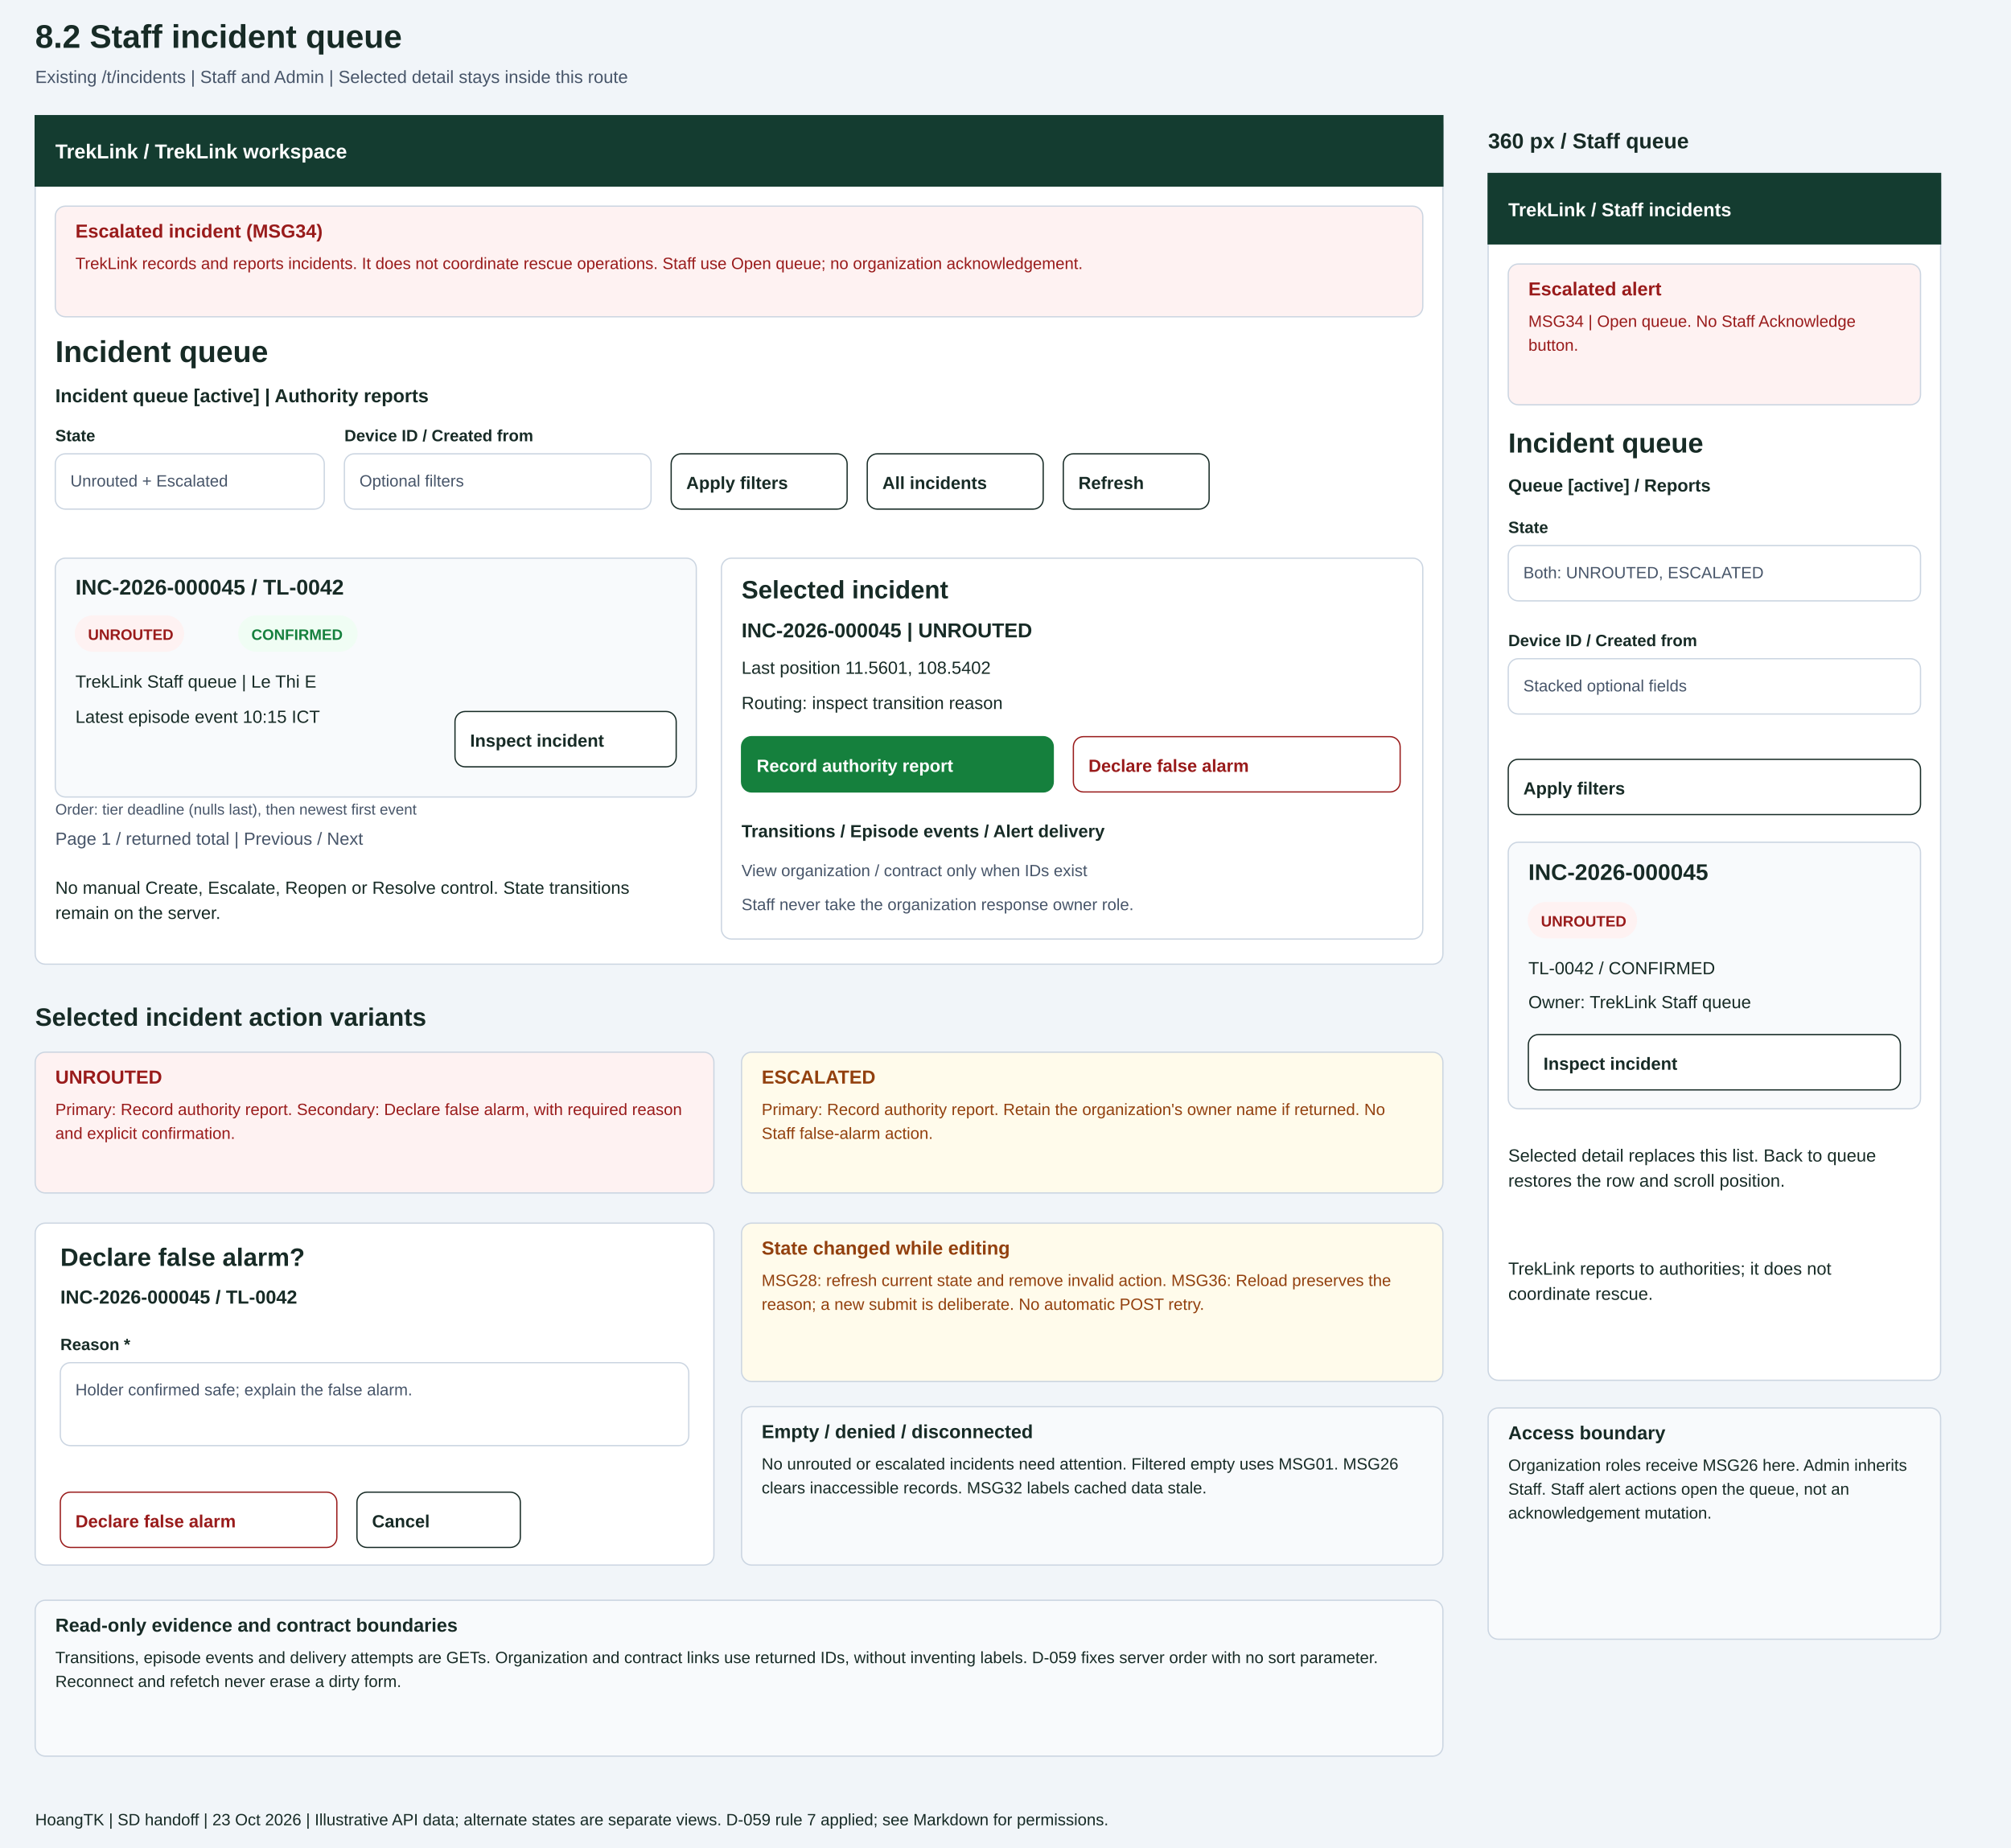
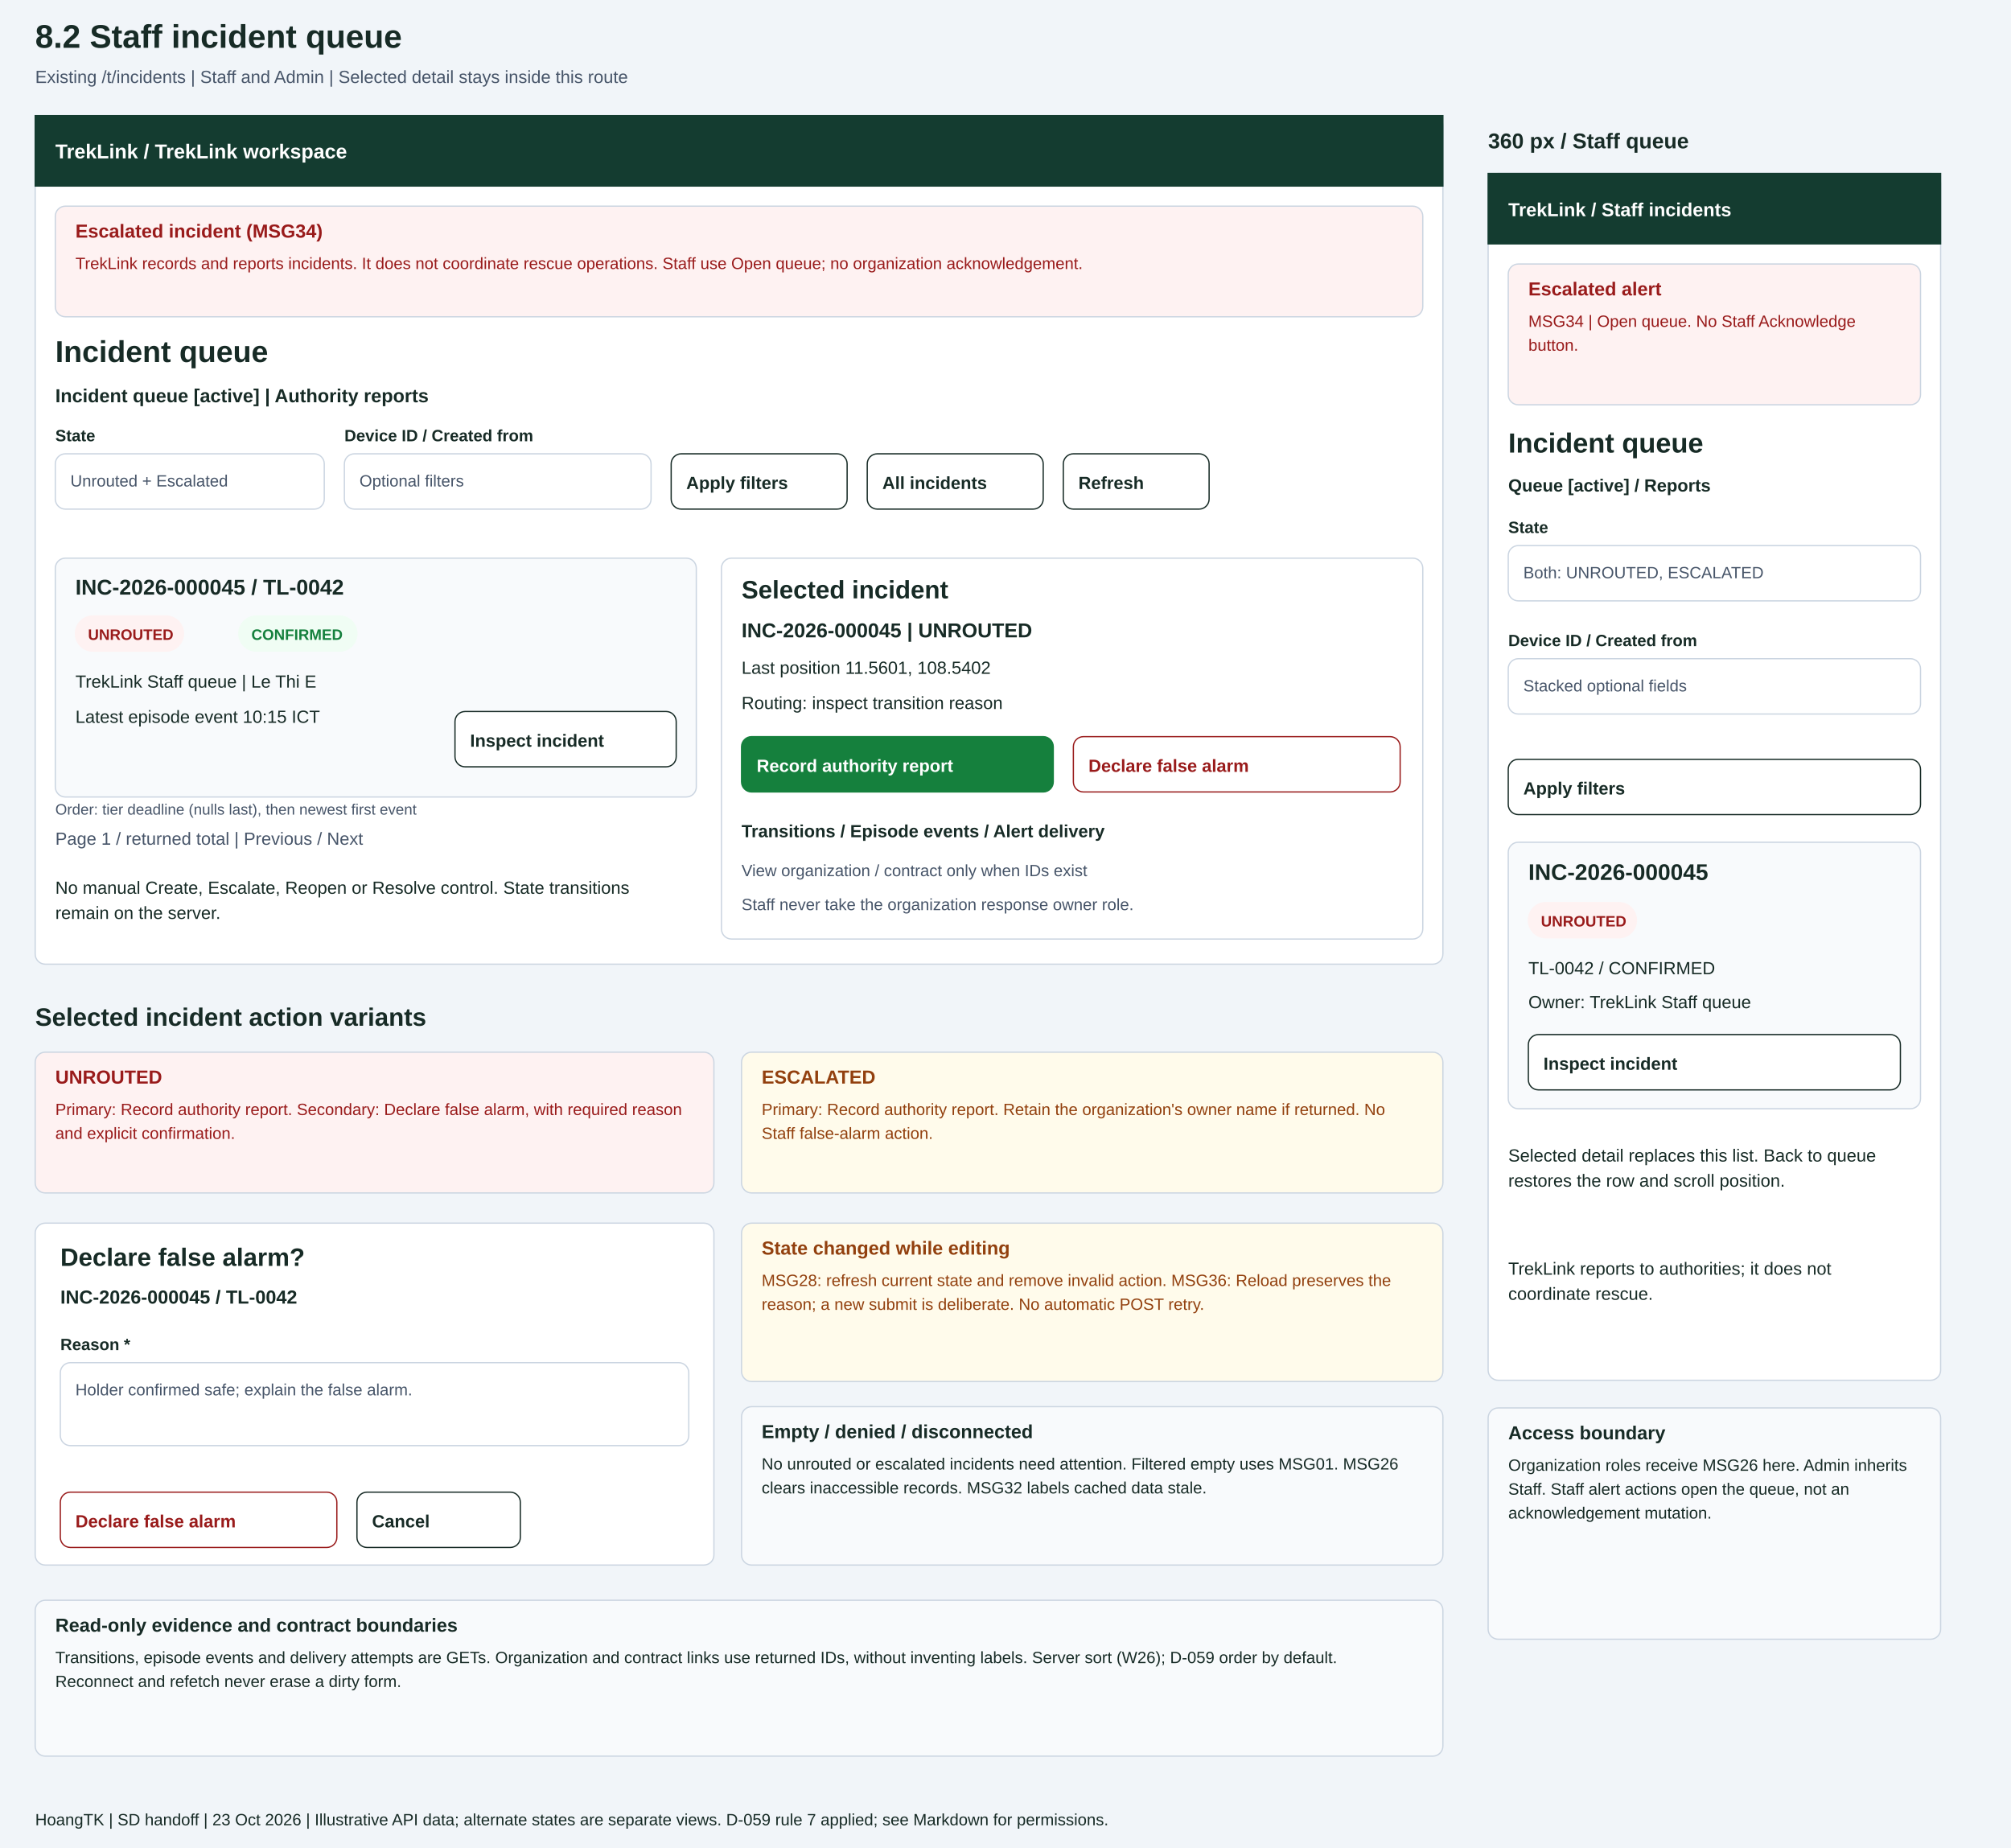
<svg xmlns="http://www.w3.org/2000/svg" width="1600" height="1470" viewBox="0 0 1600 1470" role="img" aria-labelledby="title desc">
  <rect x="0" y="0" width="1600" height="1470" rx="0" fill="#f1f5f9" stroke="#f1f5f9" />
  <text x="28" y="38" fill="#172b26" font-family="Arial, sans-serif" font-size="26" font-weight="700">8.2  Staff incident queue</text>
  <text x="28" y="66" fill="#475569" font-family="Arial, sans-serif" font-size="14" font-weight="400">Existing /t/incidents | Staff and Admin | Selected detail stays inside this route</text>
  <text x="28" y="1452" fill="#172b26" font-family="Arial, sans-serif" font-size="13" font-weight="400">HoangTK | SD handoff | 23 Oct 2026 | Illustrative API data; alternate states are separate views. D-059 rule 7 applied; see Markdown for permissions.</text>
  <rect x="28" y="92" width="1120" height="675" rx="8" fill="white" stroke="#cbd5e1" />
  <rect x="28" y="92" width="1120" height="56" rx="0" fill="#143c30" stroke="#143c30" />
  <text x="44" y="126" fill="white" font-family="Arial, sans-serif" font-size="16" font-weight="700">TrekLink  /  TrekLink workspace</text>
  <rect x="44" y="164" width="1088" height="88" rx="8" fill="#fef2f2" stroke="#cbd5e1" />
  <text x="60" y="189" fill="#991b1b" font-family="Arial, sans-serif" font-size="15" font-weight="700">Escalated incident (MSG34)</text>
  <text x="60" y="214" fill="#991b1b" font-family="Arial, sans-serif" font-size="13" font-weight="400">TrekLink records and reports incidents. It does not coordinate rescue operations. Staff use Open queue; no organization acknowledgement.</text>
  <text x="44" y="288" fill="#172b26" font-family="Arial, sans-serif" font-size="24" font-weight="700">Incident queue</text>
  <text x="44" y="320" fill="#172b26" font-family="Arial, sans-serif" font-size="15" font-weight="700">Incident queue [active]  |  Authority reports</text>
  <text x="44" y="351" fill="#172b26" font-family="Arial, sans-serif" font-size="13" font-weight="700">State</text>
  <rect x="44" y="361" width="214" height="44" rx="8" fill="white" stroke="#cbd5e1" />
  <text x="56" y="387" fill="#475569" font-family="Arial, sans-serif" font-size="13" font-weight="400">Unrouted + Escalated</text>
  <text x="274" y="351" fill="#172b26" font-family="Arial, sans-serif" font-size="13" font-weight="700">Device ID / Created from</text>
  <rect x="274" y="361" width="244" height="44" rx="8" fill="white" stroke="#cbd5e1" />
  <text x="286" y="387" fill="#475569" font-family="Arial, sans-serif" font-size="13" font-weight="400">Optional filters</text>
  <rect x="534" y="361" width="140" height="44" rx="8" fill="white" stroke="#172b26" />
  <text x="546" y="389" fill="#172b26" font-family="Arial, sans-serif" font-size="14" font-weight="700">Apply filters</text>
  <rect x="690" y="361" width="140" height="44" rx="8" fill="white" stroke="#172b26" />
  <text x="702" y="389" fill="#172b26" font-family="Arial, sans-serif" font-size="14" font-weight="700">All incidents</text>
  <rect x="846" y="361" width="116" height="44" rx="8" fill="white" stroke="#172b26" />
  <text x="858" y="389" fill="#172b26" font-family="Arial, sans-serif" font-size="14" font-weight="700">Refresh</text>
  <rect x="44" y="444" width="510" height="190" rx="8" fill="#f8fafc" stroke="#cbd5e1" />
  <text x="60" y="473" fill="#172b26" font-family="Arial, sans-serif" font-size="17" font-weight="700">INC-2026-000045 / TL-0042</text>
  <rect x="60" y="490" width="86" height="28" rx="14" fill="#fef2f2" stroke="#fef2f2" />
  <text x="70" y="509" fill="#991b1b" font-family="Arial, sans-serif" font-size="12" font-weight="700">UNROUTED</text>
  <rect x="190" y="490" width="94" height="28" rx="14" fill="#f0fdf4" stroke="#f0fdf4" />
  <text x="200" y="509" fill="#15803d" font-family="Arial, sans-serif" font-size="12" font-weight="700">CONFIRMED</text>
  <text x="60" y="547" fill="#172b26" font-family="Arial, sans-serif" font-size="14" font-weight="400">TrekLink Staff queue  |  Le Thi E</text>
  <text x="60" y="575" fill="#172b26" font-family="Arial, sans-serif" font-size="14" font-weight="400">Latest episode event 10:15 ICT</text>
  <rect x="362" y="566" width="176" height="44" rx="8" fill="white" stroke="#172b26" />
  <text x="374" y="594" fill="#172b26" font-family="Arial, sans-serif" font-size="14" font-weight="700">Inspect incident</text>
  <text x="44" y="648" fill="#475569" font-family="Arial, sans-serif" font-size="12" font-weight="400">Order: tier deadline (nulls last), then newest first event</text>
  <text x="44" y="672" fill="#475569" font-family="Arial, sans-serif" font-size="14" font-weight="400">Page 1 / returned total   |   Previous / Next</text>
  <text x="44" y="711" fill="#172b26" font-family="Arial, sans-serif" font-size="14" font-weight="400">No manual Create, Escalate, Reopen or Resolve control. State transitions</text>
  <text x="44" y="731" fill="#172b26" font-family="Arial, sans-serif" font-size="14" font-weight="400">remain on the server.</text>
  <rect x="574" y="444" width="558" height="303" rx="8" fill="white" stroke="#cbd5e1" />
  <text x="590" y="476" fill="#172b26" font-family="Arial, sans-serif" font-size="20" font-weight="700">Selected incident</text>
  <text x="590" y="507" fill="#172b26" font-family="Arial, sans-serif" font-size="16" font-weight="700">INC-2026-000045 | UNROUTED</text>
  <text x="590" y="536" fill="#172b26" font-family="Arial, sans-serif" font-size="14" font-weight="400">Last position 11.5601, 108.5402</text>
  <text x="590" y="564" fill="#172b26" font-family="Arial, sans-serif" font-size="14" font-weight="400">Routing: inspect transition reason</text>
  <rect x="590" y="586" width="248" height="44" rx="8" fill="#15803d" stroke="#15803d" />
  <text x="602" y="614" fill="white" font-family="Arial, sans-serif" font-size="14" font-weight="700">Record authority report</text>
  <rect x="854" y="586" width="260" height="44" rx="8" fill="white" stroke="#991b1b" />
  <text x="866" y="614" fill="#991b1b" font-family="Arial, sans-serif" font-size="14" font-weight="700">Declare false alarm</text>
  <text x="590" y="666" fill="#172b26" font-family="Arial, sans-serif" font-size="14" font-weight="700">Transitions  /  Episode events  /  Alert delivery</text>
  <text x="590" y="697" fill="#475569" font-family="Arial, sans-serif" font-size="13" font-weight="400">View organization / contract only when IDs exist</text>
  <text x="590" y="724" fill="#475569" font-family="Arial, sans-serif" font-size="13" font-weight="400">Staff never take the organization response owner role.</text>
  <text x="1184" y="118" fill="#172b26" font-family="Arial, sans-serif" font-size="17" font-weight="700">360 px / Staff queue</text>
  <rect x="1184" y="138" width="360" height="960" rx="8" fill="white" stroke="#cbd5e1" />
  <rect x="1184" y="138" width="360" height="56" rx="0" fill="#143c30" stroke="#143c30" />
  <text x="1200" y="172" fill="white" font-family="Arial, sans-serif" font-size="15" font-weight="700">TrekLink  /  Staff incidents</text>
  <rect x="1200" y="210" width="328" height="112" rx="8" fill="#fef2f2" stroke="#cbd5e1" />
  <text x="1216" y="235" fill="#991b1b" font-family="Arial, sans-serif" font-size="15" font-weight="700">Escalated alert</text>
  <text x="1216" y="260" fill="#991b1b" font-family="Arial, sans-serif" font-size="13" font-weight="400">MSG34 | Open queue. No Staff Acknowledge</text>
  <text x="1216" y="279" fill="#991b1b" font-family="Arial, sans-serif" font-size="13" font-weight="400">button.</text>
  <text x="1200" y="360" fill="#172b26" font-family="Arial, sans-serif" font-size="22" font-weight="700">Incident queue</text>
  <text x="1200" y="391" fill="#172b26" font-family="Arial, sans-serif" font-size="14" font-weight="700">Queue [active]   /   Reports</text>
  <text x="1200" y="424" fill="#172b26" font-family="Arial, sans-serif" font-size="13" font-weight="700">State</text>
  <rect x="1200" y="434" width="328" height="44" rx="8" fill="white" stroke="#cbd5e1" />
  <text x="1212" y="460" fill="#475569" font-family="Arial, sans-serif" font-size="13" font-weight="400">Both: UNROUTED, ESCALATED</text>
  <text x="1200" y="514" fill="#172b26" font-family="Arial, sans-serif" font-size="13" font-weight="700">Device ID / Created from</text>
  <rect x="1200" y="524" width="328" height="44" rx="8" fill="white" stroke="#cbd5e1" />
  <text x="1212" y="550" fill="#475569" font-family="Arial, sans-serif" font-size="13" font-weight="400">Stacked optional fields</text>
  <rect x="1200" y="604" width="328" height="44" rx="8" fill="white" stroke="#172b26" />
  <text x="1212" y="632" fill="#172b26" font-family="Arial, sans-serif" font-size="14" font-weight="700">Apply filters</text>
  <rect x="1200" y="670" width="328" height="212" rx="8" fill="#f8fafc" stroke="#cbd5e1" />
  <text x="1216" y="700" fill="#172b26" font-family="Arial, sans-serif" font-size="18" font-weight="700">INC-2026-000045</text>
  <rect x="1216" y="718" width="86" height="28" rx="14" fill="#fef2f2" stroke="#fef2f2" />
  <text x="1226" y="737" fill="#991b1b" font-family="Arial, sans-serif" font-size="12" font-weight="700">UNROUTED</text>
  <text x="1216" y="775" fill="#172b26" font-family="Arial, sans-serif" font-size="14" font-weight="400">TL-0042 / CONFIRMED</text>
  <text x="1216" y="802" fill="#172b26" font-family="Arial, sans-serif" font-size="14" font-weight="400">Owner: TrekLink Staff queue</text>
  <rect x="1216" y="823" width="296" height="44" rx="8" fill="white" stroke="#172b26" />
  <text x="1228" y="851" fill="#172b26" font-family="Arial, sans-serif" font-size="14" font-weight="700">Inspect incident</text>
  <text x="1200" y="924" fill="#172b26" font-family="Arial, sans-serif" font-size="14" font-weight="400">Selected detail replaces this list. Back to queue</text>
  <text x="1200" y="944" fill="#172b26" font-family="Arial, sans-serif" font-size="14" font-weight="400">restores the row and scroll position.</text>
  <text x="1200" y="1014" fill="#172b26" font-family="Arial, sans-serif" font-size="14" font-weight="400">TrekLink reports to authorities; it does not</text>
  <text x="1200" y="1034" fill="#172b26" font-family="Arial, sans-serif" font-size="14" font-weight="400">coordinate rescue.</text>
  <text x="28" y="816" fill="#172b26" font-family="Arial, sans-serif" font-size="20" font-weight="700">Selected incident action variants</text>
  <rect x="28" y="837" width="540" height="112" rx="8" fill="#fef2f2" stroke="#cbd5e1" />
  <text x="44" y="862" fill="#991b1b" font-family="Arial, sans-serif" font-size="15" font-weight="700">UNROUTED</text>
  <text x="44" y="887" fill="#991b1b" font-family="Arial, sans-serif" font-size="13" font-weight="400">Primary: Record authority report. Secondary: Declare false alarm, with required reason</text>
  <text x="44" y="906" fill="#991b1b" font-family="Arial, sans-serif" font-size="13" font-weight="400">and explicit confirmation.</text>
  <rect x="590" y="837" width="558" height="112" rx="8" fill="#fffbeb" stroke="#cbd5e1" />
  <text x="606" y="862" fill="#92400e" font-family="Arial, sans-serif" font-size="15" font-weight="700">ESCALATED</text>
  <text x="606" y="887" fill="#92400e" font-family="Arial, sans-serif" font-size="13" font-weight="400">Primary: Record authority report. Retain the organization's owner name if returned. No</text>
  <text x="606" y="906" fill="#92400e" font-family="Arial, sans-serif" font-size="13" font-weight="400">Staff false-alarm action.</text>
  <rect x="28" y="973" width="540" height="272" rx="8" fill="white" stroke="#cbd5e1" />
  <text x="48" y="1007" fill="#172b26" font-family="Arial, sans-serif" font-size="20" font-weight="700">Declare false alarm?</text>
  <text x="48" y="1037" fill="#172b26" font-family="Arial, sans-serif" font-size="15" font-weight="700">INC-2026-000045 / TL-0042</text>
  <text x="48" y="1074" fill="#172b26" font-family="Arial, sans-serif" font-size="13" font-weight="700">Reason *</text>
  <rect x="48" y="1084" width="500" height="66" rx="8" fill="white" stroke="#cbd5e1" />
  <text x="60" y="1110" fill="#475569" font-family="Arial, sans-serif" font-size="13" font-weight="400">Holder confirmed safe; explain the false alarm.</text>
  <rect x="48" y="1187" width="220" height="44" rx="8" fill="white" stroke="#991b1b" />
  <text x="60" y="1215" fill="#991b1b" font-family="Arial, sans-serif" font-size="14" font-weight="700">Declare false alarm</text>
  <rect x="284" y="1187" width="130" height="44" rx="8" fill="white" stroke="#172b26" />
  <text x="296" y="1215" fill="#172b26" font-family="Arial, sans-serif" font-size="14" font-weight="700">Cancel</text>
  <rect x="590" y="973" width="558" height="126" rx="8" fill="#fffbeb" stroke="#cbd5e1" />
  <text x="606" y="998" fill="#92400e" font-family="Arial, sans-serif" font-size="15" font-weight="700">State changed while editing</text>
  <text x="606" y="1023" fill="#92400e" font-family="Arial, sans-serif" font-size="13" font-weight="400">MSG28: refresh current state and remove invalid action. MSG36: Reload preserves the</text>
  <text x="606" y="1042" fill="#92400e" font-family="Arial, sans-serif" font-size="13" font-weight="400">reason; a new submit is deliberate. No automatic POST retry.</text>
  <rect x="590" y="1119" width="558" height="126" rx="8" fill="#f8fafc" stroke="#cbd5e1" />
  <text x="606" y="1144" fill="#172b26" font-family="Arial, sans-serif" font-size="15" font-weight="700">Empty / denied / disconnected</text>
  <text x="606" y="1169" fill="#172b26" font-family="Arial, sans-serif" font-size="13" font-weight="400">No unrouted or escalated incidents need attention. Filtered empty uses MSG01. MSG26</text>
  <text x="606" y="1188" fill="#172b26" font-family="Arial, sans-serif" font-size="13" font-weight="400">clears inaccessible records. MSG32 labels cached data stale.</text>
  <rect x="28" y="1273" width="1120" height="124" rx="8" fill="#f8fafc" stroke="#cbd5e1" />
  <text x="44" y="1298" fill="#172b26" font-family="Arial, sans-serif" font-size="15" font-weight="700">Read-only evidence and contract boundaries</text>
-   <text x="44" y="1323" fill="#172b26" font-family="Arial, sans-serif" font-size="13" font-weight="400">Transitions, episode events and delivery attempts are GETs. Organization and contract links use returned IDs, without inventing labels. D-059 fixes server order with no sort parameter.</text>
+   <text x="44" y="1323" fill="#172b26" font-family="Arial, sans-serif" font-size="13" font-weight="400">Transitions, episode events and delivery attempts are GETs. Organization and contract links use returned IDs, without inventing labels. Server sort (W26); D-059 order by default.</text>
  <text x="44" y="1342" fill="#172b26" font-family="Arial, sans-serif" font-size="13" font-weight="400">Reconnect and refetch never erase a dirty form.</text>
  <rect x="1184" y="1120" width="360" height="184" rx="8" fill="#f8fafc" stroke="#cbd5e1" />
  <text x="1200" y="1145" fill="#172b26" font-family="Arial, sans-serif" font-size="15" font-weight="700">Access boundary</text>
  <text x="1200" y="1170" fill="#172b26" font-family="Arial, sans-serif" font-size="13" font-weight="400">Organization roles receive MSG26 here. Admin inherits</text>
  <text x="1200" y="1189" fill="#172b26" font-family="Arial, sans-serif" font-size="13" font-weight="400">Staff. Staff alert actions open the queue, not an</text>
  <text x="1200" y="1208" fill="#172b26" font-family="Arial, sans-serif" font-size="13" font-weight="400">acknowledgement mutation.</text>
</svg>
